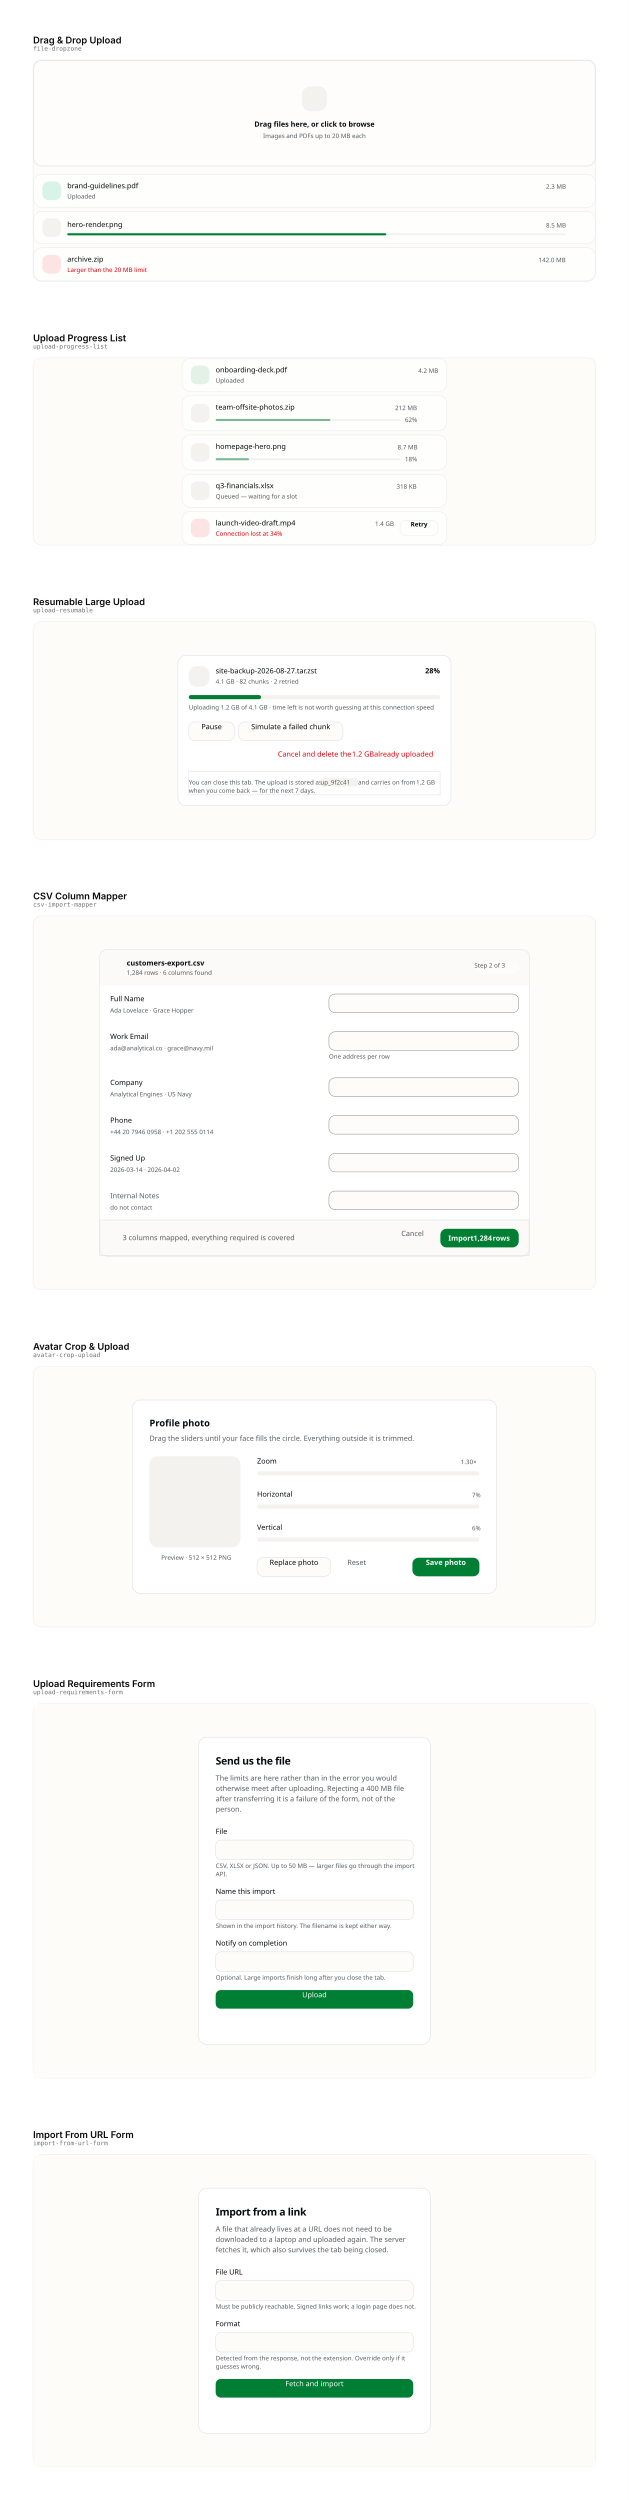
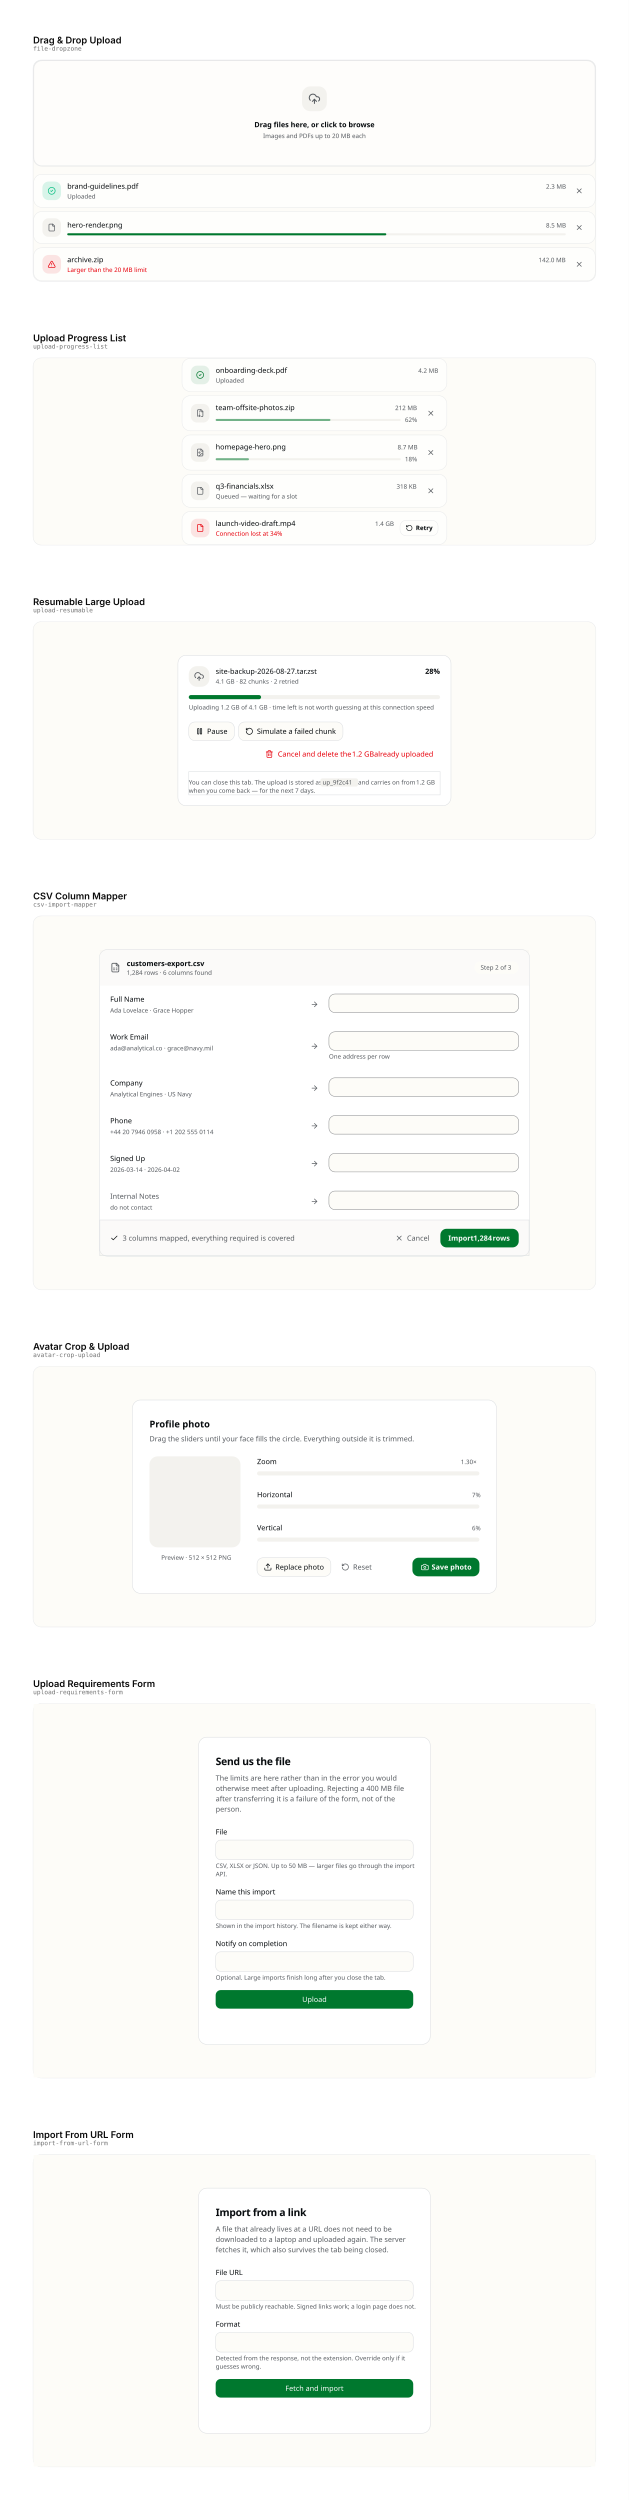
<svg xmlns="http://www.w3.org/2000/svg" width="1216" height="4834" viewBox="0 0 1216 4834" id="Hoverlab — File Upload">
  <rect id="Background" x="0" y="0" width="1216" height="4834" fill="#ffffff" />
  <text id="Drag &amp; Drop Upload label" x="64" y="84" font-family="Inter, system-ui, sans-serif" font-size="18" font-weight="600" fill="#0a0a0a">Drag &amp; Drop Upload</text>
  <text id="file-dropzone id" x="64" y="98" font-family="ui-monospace, monospace" font-size="12" fill="#737373">file-dropzone</text>
  <g id="Drag &amp; Drop Upload" transform="translate(64, 116)">
    <rect id="container" x="0" y="0" width="1088" height="428" rx="16" fill="#fdfcf8" stroke="rgba(220, 222, 225, 0.6)" stroke-width="1" />
    <rect id="container 2" x="1" y="1" width="1086" height="204" rx="16" fill="rgba(255, 255, 255, 0.4)" stroke="rgba(220, 222, 225, 0.6)" stroke-width="2" />
    <rect id="container 3" x="520" y="51" width="48" height="48" rx="16" fill="#f3f2ee" />
-     <text id="Drag files here, or click to browse" x="544" y="129" fill="#080c0f" font-family="Geist, &quot;Geist Fallback&quot;" font-size="14" font-weight="600" text-anchor="middle">Drag files here, or click to browse</text>
+     <g id="icon cloud-upload" transform="translate(532 63) scale(1 1)" fill="none" stroke="#575b60" stroke-width="2" stroke-linecap="round" stroke-linejoin="round">
+       <path d="M12 13v8" />
+       <path d="M4 14.899A7 7 0 1 1 15.71 8h1.79a4.5 4.5 0 0 1 2.5 8.242" />
+       <path d="m8 17 4-4 4 4" />
+     </g>
+     <text id="Drag files here, or click to browse" x="544" y="130" fill="#080c0f" font-family="Geist, &quot;Geist Fallback&quot;" font-size="14" font-weight="600" text-anchor="middle">Drag files here, or click to browse</text>
    <text id="Images and PDFs up to 20 MB each" x="543.99" y="151" fill="#575b60" font-family="Geist, &quot;Geist Fallback&quot;" font-size="12" text-anchor="middle">Images and PDFs up to 20 MB each</text>
    <rect id="list item" x="1" y="221" width="1086" height="64" rx="16" fill="rgba(255, 255, 255, 0.6)" stroke="rgba(220, 222, 225, 0.6)" stroke-width="1" />
    <rect id="container 4" x="18" y="235" width="36" height="36" rx="12" fill="rgba(0, 188, 128, 0.149)" />
-     <text id="brand-guidelines.pdf" x="66" y="248" fill="#080c0f" font-family="Geist, &quot;Geist Fallback&quot;" font-size="14" font-weight="500">brand-guidelines.pdf</text>
+     <g id="icon circle-check" transform="translate(28 245) scale(0.667 0.667)" fill="none" stroke="#00bc7d" stroke-width="2" stroke-linecap="round" stroke-linejoin="round">
+       <circle cx="12" cy="12" r="10" />
+       <path d="m9 12 2 2 4-4" />
+     </g>
+     <text id="brand-guidelines.pdf" x="66" y="249" fill="#080c0f" font-family="Geist, &quot;Geist Fallback&quot;" font-size="14" font-weight="500">brand-guidelines.pdf</text>
    <text id="2.3 MB" x="991.73" y="249" fill="#575b60" font-family="Geist, &quot;Geist Fallback&quot;" font-size="12">2.3 MB</text>
    <text id="Uploaded" x="66" y="268" fill="#575b60" font-family="Geist, &quot;Geist Fallback&quot;" font-size="12">Uploaded</text>
+     <g id="icon x" transform="translate(1048 245) scale(0.667 0.667)" fill="none" stroke="#575b60" stroke-width="2" stroke-linecap="round" stroke-linejoin="round">
+       <path d="M18 6 6 18" />
+       <path d="m6 6 12 12" />
+     </g>
    <rect id="list item 2" x="1" y="293" width="1086" height="62" rx="16" fill="rgba(255, 255, 255, 0.6)" stroke="rgba(220, 222, 225, 0.6)" stroke-width="1" />
    <rect id="container 5" x="18" y="306" width="36" height="36" rx="12" fill="#f3f2ee" />
-     <text id="hero-render.png" x="66" y="323" fill="#080c0f" font-family="Geist, &quot;Geist Fallback&quot;" font-size="14" font-weight="500">hero-render.png</text>
+     <g id="icon file" transform="translate(28 316) scale(0.667 0.667)" fill="none" stroke="#575b60" stroke-width="2" stroke-linecap="round" stroke-linejoin="round">
+       <path d="M15 2H6a2 2 0 0 0-2 2v16a2 2 0 0 0 2 2h12a2 2 0 0 0 2-2V7Z" />
+       <path d="M14 2v4a2 2 0 0 0 2 2h4" />
+     </g>
+     <text id="hero-render.png" x="66" y="324" fill="#080c0f" font-family="Geist, &quot;Geist Fallback&quot;" font-size="14" font-weight="500">hero-render.png</text>
    <text id="8.5 MB" x="991.73" y="324" fill="#575b60" font-family="Geist, &quot;Geist Fallback&quot;" font-size="12">8.5 MB</text>
    <rect id="progressbar" x="66" y="335" width="964" height="4" rx="2" fill="#f3f2ee" />
-     <rect id="container 6" x="66" y="335" width="616.95" height="4" rx="2" fill="#007f34" />
+     <rect id="container 6" x="66" y="335" width="616.95" height="4" rx="2" fill="#00782e" />
+     <g id="icon x 2" transform="translate(1048 316) scale(0.667 0.667)" fill="none" stroke="#575b60" stroke-width="2" stroke-linecap="round" stroke-linejoin="round">
+       <path d="M18 6 6 18" />
+       <path d="m6 6 12 12" />
+     </g>
    <rect id="list item 3" x="1" y="363" width="1086" height="64" rx="16" fill="rgba(255, 255, 255, 0.6)" stroke="rgba(220, 222, 225, 0.6)" stroke-width="1" />
    <rect id="container 7" x="18" y="377" width="36" height="36" rx="12" fill="rgba(226, 0, 10, 0.102)" />
-     <text id="archive.zip" x="66" y="390" fill="#080c0f" font-family="Geist, &quot;Geist Fallback&quot;" font-size="14" font-weight="500">archive.zip</text>
+     <g id="icon triangle-alert" transform="translate(28 387) scale(0.667 0.667)" fill="none" stroke="#e7000b" stroke-width="2" stroke-linecap="round" stroke-linejoin="round">
+       <path d="m21.73 18-8-14a2 2 0 0 0-3.48 0l-8 14A2 2 0 0 0 4 21h16a2 2 0 0 0 1.73-3" />
+       <path d="M12 9v4" />
+       <path d="M12 17h.01" />
+     </g>
+     <text id="archive.zip" x="66" y="391" fill="#080c0f" font-family="Geist, &quot;Geist Fallback&quot;" font-size="14" font-weight="500">archive.zip</text>
    <text id="142.0 MB" x="977.34" y="391" fill="#575b60" font-family="Geist, &quot;Geist Fallback&quot;" font-size="12">142.0 MB</text>
    <text id="Larger than the 20 MB limit" x="66" y="410" fill="#e7000b" font-family="Geist, &quot;Geist Fallback&quot;" font-size="12">Larger than the 20 MB limit</text>
+     <g id="icon x 3" transform="translate(1048 387) scale(0.667 0.667)" fill="none" stroke="#575b60" stroke-width="2" stroke-linecap="round" stroke-linejoin="round">
+       <path d="M18 6 6 18" />
+       <path d="m6 6 12 12" />
+     </g>
  </g>
  <text id="Upload Progress List label" x="64" y="660" font-family="Inter, system-ui, sans-serif" font-size="18" font-weight="600" fill="#0a0a0a">Upload Progress List</text>
  <text id="upload-progress-list id" x="64" y="674" font-family="ui-monospace, monospace" font-size="12" fill="#737373">upload-progress-list</text>
  <g id="Upload Progress List" transform="translate(64, 692)">
    <rect id="container" x="0" y="0" width="1088" height="362" rx="16" fill="#fdfcf8" stroke="rgba(220, 222, 225, 0.6)" stroke-width="1" />
    <rect id="list item" x="288" y="1" width="512" height="64" rx="16" fill="rgba(255, 255, 255, 0.6)" stroke="rgba(220, 222, 225, 0.6)" stroke-width="1" />
-     <rect id="container 2" x="305" y="15" width="36" height="36" rx="12" fill="rgba(0, 128, 49, 0.102)" />
-     <text id="onboarding-deck.pdf" x="353" y="28" fill="#080c0f" font-family="Geist, &quot;Geist Fallback&quot;" font-size="14" font-weight="500">onboarding-deck.pdf</text>
+     <rect id="container 2" x="305" y="15" width="36" height="36" rx="12" fill="rgba(0, 118, 49, 0.102)" />
+     <g id="icon circle-check" transform="translate(315 25) scale(0.667 0.667)" fill="none" stroke="#00782e" stroke-width="2" stroke-linecap="round" stroke-linejoin="round">
+       <circle cx="12" cy="12" r="10" />
+       <path d="m9 12 2 2 4-4" />
+     </g>
+     <text id="onboarding-deck.pdf" x="353" y="29" fill="#080c0f" font-family="Geist, &quot;Geist Fallback&quot;" font-size="14" font-weight="500">onboarding-deck.pdf</text>
    <text id="4.2 MB" x="744.73" y="29" fill="#575b60" font-family="Geist, &quot;Geist Fallback&quot;" font-size="12">4.2 MB</text>
    <text id="Uploaded" x="353" y="48" fill="#575b60" font-family="Geist, &quot;Geist Fallback&quot;" font-size="12">Uploaded</text>
    <rect id="list item 2" x="288" y="73" width="512" height="68" rx="16" fill="rgba(255, 255, 255, 0.6)" stroke="rgba(220, 222, 225, 0.6)" stroke-width="1" />
    <rect id="container 3" x="305" y="89" width="36" height="36" rx="12" fill="#f3f2ee" />
-     <text id="team-offsite-photos.zip" x="353" y="100" fill="#080c0f" font-family="Geist, &quot;Geist Fallback&quot;" font-size="14" font-weight="500">team-offsite-photos.zip</text>
+     <g id="icon file-archive" transform="translate(315 99) scale(0.667 0.667)" fill="none" stroke="#575b60" stroke-width="2" stroke-linecap="round" stroke-linejoin="round">
+       <path d="M10 12v-1" />
+       <path d="M10 18v-2" />
+       <path d="M10 7V6" />
+       <path d="M14 2v4a2 2 0 0 0 2 2h4" />
+       <path d="M15.5 22H18a2 2 0 0 0 2-2V7l-5-5H6a2 2 0 0 0-2 2v16a2 2 0 0 0 .274 1.01" />
+       <circle cx="10" cy="20" r="2" />
+     </g>
+     <text id="team-offsite-photos.zip" x="353" y="101" fill="#080c0f" font-family="Geist, &quot;Geist Fallback&quot;" font-size="14" font-weight="500">team-offsite-photos.zip</text>
    <text id="212 MB" x="699.95" y="101" fill="#575b60" font-family="Geist, &quot;Geist Fallback&quot;" font-size="12">212 MB</text>
    <rect id="progressbar" x="353" y="118" width="357.97" height="4" rx="2" fill="#f3f2ee" />
-     <rect id="container 4" x="353" y="118" width="221.94" height="4" rx="2" fill="#007f34" opacity="0.5" />
+     <rect id="container 4" x="353" y="118" width="221.94" height="4" rx="2" fill="#00782e" opacity="0.53" />
    <text id="62%" x="718.97" y="124" fill="#575b60" font-family="Geist, &quot;Geist Fallback&quot;" font-size="12">62%</text>
+     <g id="icon x" transform="translate(761 99) scale(0.667 0.667)" fill="none" stroke="#575b60" stroke-width="2" stroke-linecap="round" stroke-linejoin="round">
+       <path d="M18 6 6 18" />
+       <path d="m6 6 12 12" />
+     </g>
    <rect id="list item 3" x="288" y="149" width="512" height="68" rx="16" fill="rgba(255, 255, 255, 0.6)" stroke="rgba(220, 222, 225, 0.6)" stroke-width="1" />
    <rect id="container 5" x="305" y="165" width="36" height="36" rx="12" fill="#f3f2ee" />
-     <text id="homepage-hero.png" x="353" y="176" fill="#080c0f" font-family="Geist, &quot;Geist Fallback&quot;" font-size="14" font-weight="500">homepage-hero.png</text>
+     <g id="icon file-image" transform="translate(315 175) scale(0.667 0.667)" fill="none" stroke="#575b60" stroke-width="2" stroke-linecap="round" stroke-linejoin="round">
+       <path d="M15 2H6a2 2 0 0 0-2 2v16a2 2 0 0 0 2 2h12a2 2 0 0 0 2-2V7Z" />
+       <path d="M14 2v4a2 2 0 0 0 2 2h4" />
+       <circle cx="10" cy="12" r="2" />
+       <path d="m20 17-1.296-1.296a2.41 2.41 0 0 0-3.408 0L9 22" />
+     </g>
+     <text id="homepage-hero.png" x="353" y="177" fill="#080c0f" font-family="Geist, &quot;Geist Fallback&quot;" font-size="14" font-weight="500">homepage-hero.png</text>
    <text id="8.7 MB" x="704.73" y="177" fill="#575b60" font-family="Geist, &quot;Geist Fallback&quot;" font-size="12">8.7 MB</text>
    <rect id="progressbar 2" x="353" y="194" width="357.97" height="4" rx="2" fill="#f3f2ee" />
-     <rect id="container 6" x="353" y="194" width="64.42" height="4" rx="2" fill="#007f34" opacity="0.5" />
+     <rect id="container 6" x="353" y="194" width="64.42" height="4" rx="2" fill="#00782e" opacity="0.53" />
    <text id="18%" x="718.97" y="200" fill="#575b60" font-family="Geist, &quot;Geist Fallback&quot;" font-size="12">18%</text>
+     <g id="icon x 2" transform="translate(761 175) scale(0.667 0.667)" fill="none" stroke="#575b60" stroke-width="2" stroke-linecap="round" stroke-linejoin="round">
+       <path d="M18 6 6 18" />
+       <path d="m6 6 12 12" />
+     </g>
    <rect id="list item 4" x="288" y="225" width="512" height="64" rx="16" fill="rgba(255, 255, 255, 0.6)" stroke="rgba(220, 222, 225, 0.6)" stroke-width="1" />
    <rect id="container 7" x="305" y="239" width="36" height="36" rx="12" fill="#f3f2ee" />
-     <text id="q3-financials.xlsx" x="353" y="252" fill="#080c0f" font-family="Geist, &quot;Geist Fallback&quot;" font-size="14" font-weight="500">q3-financials.xlsx</text>
+     <g id="icon file" transform="translate(315 249) scale(0.667 0.667)" fill="none" stroke="#575b60" stroke-width="2" stroke-linecap="round" stroke-linejoin="round">
+       <path d="M15 2H6a2 2 0 0 0-2 2v16a2 2 0 0 0 2 2h12a2 2 0 0 0 2-2V7Z" />
+       <path d="M14 2v4a2 2 0 0 0 2 2h4" />
+     </g>
+     <text id="q3-financials.xlsx" x="353" y="253" fill="#080c0f" font-family="Geist, &quot;Geist Fallback&quot;" font-size="14" font-weight="500">q3-financials.xlsx</text>
    <text id="318 KB" x="702.67" y="253" fill="#575b60" font-family="Geist, &quot;Geist Fallback&quot;" font-size="12">318 KB</text>
    <text id="Queued — waiting for a slot" x="353" y="272" fill="#575b60" font-family="Geist, &quot;Geist Fallback&quot;" font-size="12">Queued — waiting for a slot</text>
+     <g id="icon x 3" transform="translate(761 249) scale(0.667 0.667)" fill="none" stroke="#575b60" stroke-width="2" stroke-linecap="round" stroke-linejoin="round">
+       <path d="M18 6 6 18" />
+       <path d="m6 6 12 12" />
+     </g>
    <rect id="list item 5" x="288" y="297" width="512" height="64" rx="16" fill="rgba(255, 255, 255, 0.6)" stroke="rgba(220, 222, 225, 0.6)" stroke-width="1" />
    <rect id="container 8" x="305" y="311" width="36" height="36" rx="12" fill="rgba(226, 0, 10, 0.102)" />
-     <text id="launch-video-draft.mp4" x="353" y="324" fill="#080c0f" font-family="Geist, &quot;Geist Fallback&quot;" font-size="14" font-weight="500">launch-video-draft.mp4</text>
+     <g id="icon file 2" transform="translate(315 321) scale(0.667 0.667)" fill="none" stroke="#e7000b" stroke-width="2" stroke-linecap="round" stroke-linejoin="round">
+       <path d="M15 2H6a2 2 0 0 0-2 2v16a2 2 0 0 0 2 2h12a2 2 0 0 0 2-2V7Z" />
+       <path d="M14 2v4a2 2 0 0 0 2 2h4" />
+     </g>
+     <text id="launch-video-draft.mp4" x="353" y="325" fill="#080c0f" font-family="Geist, &quot;Geist Fallback&quot;" font-size="14" font-weight="500">launch-video-draft.mp4</text>
    <text id="1.4 GB" x="661.13" y="325" fill="#575b60" font-family="Geist, &quot;Geist Fallback&quot;" font-size="12">1.4 GB</text>
    <text id="Connection lost at 34%" x="353" y="344" fill="#e7000b" font-family="Geist, &quot;Geist Fallback&quot;" font-size="12">Connection lost at 34%</text>
    <rect id="button" x="709.5" y="314" width="73.5" height="30" rx="12" fill="none" stroke="rgba(220, 222, 225, 0.6)" stroke-width="1" />
-     <text id="Retry" x="746.25" y="326" fill="#080c0f" font-family="Geist, &quot;Geist Fallback&quot;" font-size="12" font-weight="600" text-anchor="middle">Retry</text>
+     <text id="Retry" x="756.25" y="333" fill="#080c0f" font-family="Geist, &quot;Geist Fallback&quot;" font-size="12" font-weight="600" text-anchor="middle">Retry</text>
+     <g id="icon rotate-ccw" transform="translate(720.5 322) scale(0.583 0.583)" fill="none" stroke="#080c0f" stroke-width="2" stroke-linecap="round" stroke-linejoin="round">
+       <path d="M3 12a9 9 0 1 0 9-9 9.75 9.75 0 0 0-6.74 2.74L3 8" />
+       <path d="M3 3v5h5" />
+     </g>
  </g>
  <text id="Resumable Large Upload label" x="64" y="1170" font-family="Inter, system-ui, sans-serif" font-size="18" font-weight="600" fill="#0a0a0a">Resumable Large Upload</text>
  <text id="upload-resumable id" x="64" y="1184" font-family="ui-monospace, monospace" font-size="12" fill="#737373">upload-resumable</text>
  <g id="Resumable Large Upload" transform="translate(64, 1202)">
    <rect id="container" x="0" y="0" width="1088" height="421" rx="16" fill="#fdfcf8" stroke="rgba(220, 222, 225, 0.6)" stroke-width="1" />
    <rect id="container 2" x="280" y="65" width="528" height="291" rx="16" fill="#ffffff" stroke="#dbdee1" stroke-width="1" />
    <rect id="container 3" x="301" y="86" width="40" height="40" rx="16" fill="#f3f2ee" />
-     <text id="site-backup-2026-08-27.tar.zst" x="353" y="100" fill="#080c0f" font-family="Geist, &quot;Geist Fallback&quot;" font-size="14" font-weight="500">site-backup-2026-08-27.tar.zst</text>
+     <g id="icon cloud-upload" transform="translate(311 96) scale(0.833 0.833)" fill="none" stroke="#575b60" stroke-width="2" stroke-linecap="round" stroke-linejoin="round">
+       <path d="M12 13v8" />
+       <path d="M4 14.899A7 7 0 1 1 15.71 8h1.79a4.5 4.5 0 0 1 2.5 8.242" />
+       <path d="m8 17 4-4 4 4" />
+     </g>
+     <text id="site-backup-2026-08-27.tar.zst" x="353" y="101" fill="#080c0f" font-family="Geist, &quot;Geist Fallback&quot;" font-size="14" font-weight="500">site-backup-2026-08-27.tar.zst</text>
    <text id="4.1 GB · 82 chunks · 2 retried" x="353" y="120" fill="#575b60" font-family="Geist, &quot;Geist Fallback&quot;" font-size="12">4.1 GB · 82 chunks · 2 retried</text>
-     <text id="28%" x="758.06" y="100" fill="#080c0f" font-family="Geist, &quot;Geist Fallback&quot;" font-size="14" font-weight="600">28%</text>
+     <text id="28%" x="758.06" y="101" fill="#080c0f" font-family="Geist, &quot;Geist Fallback&quot;" font-size="14" font-weight="600">28%</text>
    <rect id="progressbar" x="301" y="142" width="486" height="8" rx="4" fill="#f3f2ee" />
-     <rect id="container 4" x="301" y="142" width="139.86" height="8" rx="4" fill="#007f34" />
+     <rect id="container 4" x="301" y="142" width="139.86" height="8" rx="4" fill="#00782e" />
    <text id="Uploading 1.2 GB of 4.1 GB · time left i…" x="301" y="170" fill="#575b60" font-family="Geist, &quot;Geist Fallback&quot;" font-size="12">Uploading 1.2 GB of 4.1 GB · time left is not worth guessing at this connection speed</text>
    <rect id="button" x="301" y="194" width="88.19" height="36" rx="12" fill="#fdfcf8" stroke="#dbdee1" stroke-width="1" />
-     <text id="Pause" x="345.09" y="208" fill="#080c0f" font-family="Geist, &quot;Geist Fallback&quot;" font-size="14" font-weight="500" text-anchor="middle">Pause</text>
+     <text id="Pause" x="356.09" y="217" fill="#080c0f" font-family="Geist, &quot;Geist Fallback&quot;" font-size="14" font-weight="500" text-anchor="middle">Pause</text>
+     <g id="icon pause" transform="translate(314 204) scale(0.667 0.667)" fill="none" stroke="#080c0f" stroke-width="2" stroke-linecap="round" stroke-linejoin="round">
+       <rect rx="1" x="14" y="4" width="4" height="16" />
+       <rect rx="1" x="6" y="4" width="4" height="16" />
+     </g>
    <rect id="button 2" x="397.19" y="194" width="201.89" height="36" rx="12" fill="#fdfcf8" stroke="#dbdee1" stroke-width="1" />
-     <text id="Simulate a failed chunk" x="498.13" y="208" fill="#080c0f" font-family="Geist, &quot;Geist Fallback&quot;" font-size="14" font-weight="500" text-anchor="middle">Simulate a failed chunk</text>
+     <text id="Simulate a failed chunk" x="509.13" y="217" fill="#080c0f" font-family="Geist, &quot;Geist Fallback&quot;" font-size="14" font-weight="500" text-anchor="middle">Simulate a failed chunk</text>
+     <g id="icon rotate-ccw" transform="translate(410.188 204) scale(0.667 0.667)" fill="none" stroke="#080c0f" stroke-width="2" stroke-linecap="round" stroke-linejoin="round">
+       <path d="M3 12a9 9 0 1 0 9-9 9.75 9.75 0 0 0-6.74 2.74L3 8" />
+       <path d="M3 3v5h5" />
+     </g>
    <text id="Cancel and delete the" x="544.26" y="261" fill="#e7000b" font-family="Geist, &quot;Geist Fallback&quot;" font-size="14" font-weight="500" text-anchor="middle">Cancel and delete the</text>
    <text id="1.2 GB" x="637.93" y="261" fill="#e7000b" font-family="Geist, &quot;Geist Fallback&quot;" font-size="14" font-weight="500" text-anchor="middle">1.2 GB</text>
    <text id="already uploaded" x="716.59" y="261" fill="#e7000b" font-family="Geist, &quot;Geist Fallback&quot;" font-size="14" font-weight="500" text-anchor="middle">already uploaded</text>
+     <g id="icon trash2" transform="translate(448.844 248) scale(0.667 0.667)" fill="none" stroke="#e7000b" stroke-width="2" stroke-linecap="round" stroke-linejoin="round">
+       <path d="M3 6h18" />
+       <path d="M19 6v14c0 1-1 2-2 2H7c-1 0-2-1-2-2V6" />
+       <path d="M8 6V4c0-1 1-2 2-2h4c1 0 2 1 2 2v2" />
+       <line x1="10" y1="11" x2="10" y2="17" />
+       <line x1="14" y1="11" x2="14" y2="17" />
+     </g>
    <rect id="paragraph" x="301" y="290" width="486" height="45" fill="none" stroke="#dbdee1" stroke-width="1" />
    <text id="You can close this tab. The upload is st…" x="301" y="315" fill="#575b60" font-family="Geist, &quot;Geist Fallback&quot;" font-size="12">You can close this tab. The upload is stored as</text>
    <text id="and carries on from" x="628.36" y="315" fill="#575b60" font-family="Geist, &quot;Geist Fallback&quot;" font-size="12">and carries on from</text>
    <text id="1.2 GB 2" x="740.44" y="315" fill="#575b60" font-family="Geist, &quot;Geist Fallback&quot;" font-size="12">1.2 GB</text>
    <text id="when you come back — for the next 7 days…" x="301" y="331" fill="#575b60" font-family="Geist, &quot;Geist Fallback&quot;" font-size="12">when you come back — for the next 7 days.</text>
    <rect id="container 5" x="555.55" y="303" width="72.81" height="16" rx="4" fill="#f3f2ee" />
-     <text id="up_9f2c41" x="555.55" y="315" fill="#575b60" font-family="&quot;JetBrains Mono&quot;, &quot;JetBrains Mono Fallback&quot;" font-size="12">up_9f2c41</text>
+     <text id="up_9f2c41" x="559.55" y="315" fill="#575b60" font-family="&quot;JetBrains Mono&quot;, &quot;JetBrains Mono Fallback&quot;" font-size="12">up_9f2c41</text>
  </g>
  <text id="CSV Column Mapper label" x="64" y="1739" font-family="Inter, system-ui, sans-serif" font-size="18" font-weight="600" fill="#0a0a0a">CSV Column Mapper</text>
  <text id="csv-import-mapper id" x="64" y="1753" font-family="ui-monospace, monospace" font-size="12" fill="#737373">csv-import-mapper</text>
  <g id="CSV Column Mapper" transform="translate(64, 1771)">
    <rect id="container" x="0" y="0" width="1088" height="723" rx="16" fill="#fdfcf8" stroke="rgba(220, 222, 225, 0.6)" stroke-width="1" />
    <rect id="container 2" x="128" y="65" width="832" height="593" rx="16" fill="#ffffff" stroke="#dbdee1" stroke-width="1" />
    <rect id="header" x="129" y="66" width="830" height="69" fill="rgba(242, 238, 235, 0.302)" />
-     <text id="customers-export.csv" x="181" y="96" fill="#080c0f" font-family="Geist, &quot;Geist Fallback&quot;" font-size="14" font-weight="600">customers-export.csv</text>
+     <g id="icon file-spreadsheet" transform="translate(149 90) scale(0.833 0.833)" fill="none" stroke="#575b60" stroke-width="2" stroke-linecap="round" stroke-linejoin="round">
+       <path d="M15 2H6a2 2 0 0 0-2 2v16a2 2 0 0 0 2 2h12a2 2 0 0 0 2-2V7Z" />
+       <path d="M14 2v4a2 2 0 0 0 2 2h4" />
+       <path d="M8 13h2" />
+       <path d="M14 13h2" />
+       <path d="M8 17h2" />
+       <path d="M14 17h2" />
+     </g>
+     <text id="customers-export.csv" x="181" y="97" fill="#080c0f" font-family="Geist, &quot;Geist Fallback&quot;" font-size="14" font-weight="600">customers-export.csv</text>
    <text id="1,284 rows · 6 columns found" x="181" y="114" fill="#575b60" font-family="Geist, &quot;Geist Fallback&quot;" font-size="12">1,284 rows · 6 columns found</text>
    <rect id="container 3" x="853.16" y="88" width="85.84" height="24" rx="12" fill="#fdfcf8" />
-     <text id="Step 2 of 3" x="853.16" y="100" fill="#575b60" font-family="Geist, &quot;Geist Fallback&quot;" font-size="12" font-weight="500">Step 2 of 3</text>
-     <text id="Full Name" x="149" y="165" fill="#080c0f" font-family="Geist, &quot;Geist Fallback&quot;" font-size="14" font-weight="500">Full Name</text>
+     <text id="Step 2 of 3" x="865.16" y="104" fill="#575b60" font-family="Geist, &quot;Geist Fallback&quot;" font-size="12" font-weight="500">Step 2 of 3</text>
+     <text id="Full Name" x="149" y="166" fill="#080c0f" font-family="Geist, &quot;Geist Fallback&quot;" font-size="14" font-weight="500">Full Name</text>
    <text id="Ada Lovelace · Grace Hopper" x="149" y="187" fill="#575b60" font-family="&quot;JetBrains Mono&quot;, &quot;JetBrains Mono Fallback&quot;" font-size="12">Ada Lovelace · Grace Hopper</text>
+     <g id="icon arrow-right" transform="translate(536 163) scale(0.667 0.667)" fill="none" stroke="#575b60" stroke-width="2" stroke-linecap="round" stroke-linejoin="round">
+       <path d="M5 12h14" />
+       <path d="m12 5 7 7-7 7" />
+     </g>
    <rect id="field" x="572" y="151" width="367" height="36" rx="12" fill="#fdfcf8" stroke="#8d8f92" stroke-width="1" />
-     <text id="Work Email" x="149" y="238" fill="#080c0f" font-family="Geist, &quot;Geist Fallback&quot;" font-size="14" font-weight="500">Work Email</text>
+     <text id="Work Email" x="149" y="239" fill="#080c0f" font-family="Geist, &quot;Geist Fallback&quot;" font-size="14" font-weight="500">Work Email</text>
    <text id="ada@analytical.co · grace@navy.mil" x="149" y="260" fill="#575b60" font-family="&quot;JetBrains Mono&quot;, &quot;JetBrains Mono Fallback&quot;" font-size="12">ada@analytical.co · grace@navy.mil</text>
+     <g id="icon arrow-right 2" transform="translate(536 244) scale(0.667 0.667)" fill="none" stroke="#575b60" stroke-width="2" stroke-linecap="round" stroke-linejoin="round">
+       <path d="M5 12h14" />
+       <path d="m12 5 7 7-7 7" />
+     </g>
    <rect id="field 2" x="572" y="224" width="367" height="36" rx="12" fill="#fdfcf8" stroke="#8d8f92" stroke-width="1" />
    <text id="One address per row" x="572" y="276" fill="#575b60" font-family="Geist, &quot;Geist Fallback&quot;" font-size="12">One address per row</text>
-     <text id="Company" x="149" y="327" fill="#080c0f" font-family="Geist, &quot;Geist Fallback&quot;" font-size="14" font-weight="500">Company</text>
+     <text id="Company" x="149" y="328" fill="#080c0f" font-family="Geist, &quot;Geist Fallback&quot;" font-size="14" font-weight="500">Company</text>
    <text id="Analytical Engines · US Navy" x="149" y="349" fill="#575b60" font-family="&quot;JetBrains Mono&quot;, &quot;JetBrains Mono Fallback&quot;" font-size="12">Analytical Engines · US Navy</text>
+     <g id="icon arrow-right 3" transform="translate(536 325) scale(0.667 0.667)" fill="none" stroke="#575b60" stroke-width="2" stroke-linecap="round" stroke-linejoin="round">
+       <path d="M5 12h14" />
+       <path d="m12 5 7 7-7 7" />
+     </g>
    <rect id="field 3" x="572" y="313" width="367" height="36" rx="12" fill="#fdfcf8" stroke="#8d8f92" stroke-width="1" />
-     <text id="Phone" x="149" y="400" fill="#080c0f" font-family="Geist, &quot;Geist Fallback&quot;" font-size="14" font-weight="500">Phone</text>
+     <text id="Phone" x="149" y="401" fill="#080c0f" font-family="Geist, &quot;Geist Fallback&quot;" font-size="14" font-weight="500">Phone</text>
    <text id="+44 20 7946 0958 · +1 202 555 0114" x="149" y="422" fill="#575b60" font-family="&quot;JetBrains Mono&quot;, &quot;JetBrains Mono Fallback&quot;" font-size="12">+44 20 7946 0958 · +1 202 555 0114</text>
+     <g id="icon arrow-right 4" transform="translate(536 398) scale(0.667 0.667)" fill="none" stroke="#575b60" stroke-width="2" stroke-linecap="round" stroke-linejoin="round">
+       <path d="M5 12h14" />
+       <path d="m12 5 7 7-7 7" />
+     </g>
    <rect id="field 4" x="572" y="386" width="367" height="36" rx="12" fill="#fdfcf8" stroke="#8d8f92" stroke-width="1" />
-     <text id="Signed Up" x="149" y="473" fill="#080c0f" font-family="Geist, &quot;Geist Fallback&quot;" font-size="14" font-weight="500">Signed Up</text>
+     <text id="Signed Up" x="149" y="474" fill="#080c0f" font-family="Geist, &quot;Geist Fallback&quot;" font-size="14" font-weight="500">Signed Up</text>
    <text id="2026-03-14 · 2026-04-02" x="149" y="495" fill="#575b60" font-family="&quot;JetBrains Mono&quot;, &quot;JetBrains Mono Fallback&quot;" font-size="12">2026-03-14 · 2026-04-02</text>
+     <g id="icon arrow-right 5" transform="translate(536 471) scale(0.667 0.667)" fill="none" stroke="#575b60" stroke-width="2" stroke-linecap="round" stroke-linejoin="round">
+       <path d="M5 12h14" />
+       <path d="m12 5 7 7-7 7" />
+     </g>
    <rect id="field 5" x="572" y="459" width="367" height="36" rx="12" fill="#fdfcf8" stroke="#8d8f92" stroke-width="1" />
-     <text id="Internal Notes" x="149" y="546" fill="#575b60" font-family="Geist, &quot;Geist Fallback&quot;" font-size="14" font-weight="500">Internal Notes</text>
+     <text id="Internal Notes" x="149" y="547" fill="#575b60" font-family="Geist, &quot;Geist Fallback&quot;" font-size="14" font-weight="500">Internal Notes</text>
    <text id="do not contact" x="149" y="568" fill="#575b60" font-family="&quot;JetBrains Mono&quot;, &quot;JetBrains Mono Fallback&quot;" font-size="12">do not contact</text>
+     <g id="icon arrow-right 6" transform="translate(536 544) scale(0.667 0.667)" fill="none" stroke="#575b60" stroke-width="2" stroke-linecap="round" stroke-linejoin="round">
+       <path d="M5 12h14" />
+       <path d="m12 5 7 7-7 7" />
+     </g>
    <rect id="field 6" x="572" y="532" width="367" height="36" rx="12" fill="#fdfcf8" stroke="#8d8f92" stroke-width="1" />
    <rect id="footer" x="129" y="588" width="830" height="69" fill="rgba(242, 238, 235, 0.302)" stroke="#dbdee1" stroke-width="1" />
-     <text id="3 columns mapped, everything required is…" x="173" y="627" fill="#575b60" font-family="Geist, &quot;Geist Fallback&quot;" font-size="14">3 columns mapped, everything required is covered</text>
-     <text id="Cancel" x="733.7" y="619" fill="#575b60" font-family="Geist, &quot;Geist Fallback&quot;" font-size="14" font-weight="500" text-anchor="middle">Cancel</text>
-     <rect id="button" x="787.48" y="605" width="151.52" height="36" rx="12" fill="#007f34" />
+     <g id="icon check" transform="translate(149 615) scale(0.667 0.667)" fill="none" stroke="#080c0f" stroke-width="2" stroke-linecap="round" stroke-linejoin="round">
+       <path d="M20 6 9 17l-5-5" />
+     </g>
+     <text id="3 columns mapped, everything required is…" x="173" y="628" fill="#575b60" font-family="Geist, &quot;Geist Fallback&quot;" font-size="14">3 columns mapped, everything required is covered</text>
+     <text id="Cancel" x="744.7" y="628" fill="#575b60" font-family="Geist, &quot;Geist Fallback&quot;" font-size="14" font-weight="500" text-anchor="middle">Cancel</text>
+     <g id="icon x" transform="translate(699.922 615) scale(0.667 0.667)" fill="none" stroke="#575b60" stroke-width="2" stroke-linecap="round" stroke-linejoin="round">
+       <path d="M18 6 6 18" />
+       <path d="m6 6 12 12" />
+     </g>
+     <rect id="button" x="787.48" y="605" width="151.52" height="36" rx="12" fill="#00782e" />
    <text id="Import" x="827.36" y="628" fill="#fcfcfc" font-family="Geist, &quot;Geist Fallback&quot;" font-size="14" font-weight="600" text-anchor="middle">Import</text>
    <text id="1,284" x="869.3" y="628" fill="#fcfcfc" font-family="Geist, &quot;Geist Fallback&quot;" font-size="14" font-weight="600" text-anchor="middle">1,284</text>
    <text id="rows" x="905.19" y="628" fill="#fcfcfc" font-family="Geist, &quot;Geist Fallback&quot;" font-size="14" font-weight="600" text-anchor="middle">rows</text>
  </g>
  <text id="Avatar Crop &amp; Upload label" x="64" y="2610" font-family="Inter, system-ui, sans-serif" font-size="18" font-weight="600" fill="#0a0a0a">Avatar Crop &amp; Upload</text>
  <text id="avatar-crop-upload id" x="64" y="2624" font-family="ui-monospace, monospace" font-size="12" fill="#737373">avatar-crop-upload</text>
  <g id="Avatar Crop &amp; Upload" transform="translate(64, 2642)">
    <rect id="container" x="0" y="0" width="1088" height="504" rx="16" fill="#fdfcf8" stroke="rgba(220, 222, 225, 0.6)" stroke-width="1" />
    <rect id="container 2" x="192" y="65" width="704" height="374" rx="16" fill="#ffffff" stroke="#dbdee1" stroke-width="1" />
-     <text id="Profile photo" x="225" y="116" fill="#080c0f" font-family="Geist, &quot;Geist Fallback&quot;" font-size="18" font-weight="600">Profile photo</text>
-     <text id="Drag the sliders until your face fills t…" x="225" y="144" fill="#575b60" font-family="Geist, &quot;Geist Fallback&quot;" font-size="14">Drag the sliders until your face fills the circle. Everything outside it is trimmed.</text>
+     <text id="Profile photo" x="225" y="118" fill="#080c0f" font-family="Geist, &quot;Geist Fallback&quot;" font-size="18" font-weight="600">Profile photo</text>
+     <text id="Drag the sliders until your face fills t…" x="225" y="145" fill="#575b60" font-family="Geist, &quot;Geist Fallback&quot;" font-size="14">Drag the sliders until your face fills the circle. Everything outside it is trimmed.</text>
    <rect id="container 3" x="225" y="174" width="176" height="176" rx="16" fill="#f3f2ee" />
    <text id="Preview · 512 × 512 PNG" x="247.72" y="374" fill="#575b60" font-family="Geist, &quot;Geist Fallback&quot;" font-size="12">Preview · 512 × 512 PNG</text>
-     <text id="Zoom" x="433" y="188" fill="#080c0f" font-family="Geist, &quot;Geist Fallback&quot;" font-size="14" font-weight="500">Zoom</text>
+     <text id="Zoom" x="433" y="189" fill="#080c0f" font-family="Geist, &quot;Geist Fallback&quot;" font-size="14" font-weight="500">Zoom</text>
    <text id="1.30×" x="826.98" y="189" fill="#575b60" font-family="&quot;JetBrains Mono&quot;, &quot;JetBrains Mono Fallback&quot;" font-size="12" font-weight="500">1.30×</text>
    <rect id="field" x="433" y="203" width="430" height="8" rx="4" fill="#f3f2ee" />
-     <text id="Horizontal" x="433" y="252" fill="#080c0f" font-family="Geist, &quot;Geist Fallback&quot;" font-size="14" font-weight="500">Horizontal</text>
+     <text id="Horizontal" x="433" y="253" fill="#080c0f" font-family="Geist, &quot;Geist Fallback&quot;" font-size="14" font-weight="500">Horizontal</text>
    <text id="7%" x="848.59" y="253" fill="#575b60" font-family="&quot;JetBrains Mono&quot;, &quot;JetBrains Mono Fallback&quot;" font-size="12" font-weight="500">7%</text>
    <rect id="field 2" x="433" y="267" width="430" height="8" rx="4" fill="#f3f2ee" />
-     <text id="Vertical" x="433" y="316" fill="#080c0f" font-family="Geist, &quot;Geist Fallback&quot;" font-size="14" font-weight="500">Vertical</text>
+     <text id="Vertical" x="433" y="317" fill="#080c0f" font-family="Geist, &quot;Geist Fallback&quot;" font-size="14" font-weight="500">Vertical</text>
    <text id="6%" x="848.59" y="317" fill="#575b60" font-family="&quot;JetBrains Mono&quot;, &quot;JetBrains Mono Fallback&quot;" font-size="12" font-weight="500">6%</text>
    <rect id="field 3" x="433" y="331" width="430" height="8" rx="4" fill="#f3f2ee" />
    <rect id="button" x="433" y="370" width="142.72" height="36" rx="12" fill="#fdfcf8" stroke="#dbdee1" stroke-width="1" />
-     <text id="Replace photo" x="504.36" y="384" fill="#080c0f" font-family="Geist, &quot;Geist Fallback&quot;" font-size="14" font-weight="500" text-anchor="middle">Replace photo</text>
-     <text id="Reset" x="625.73" y="384" fill="#575b60" font-family="Geist, &quot;Geist Fallback&quot;" font-size="14" font-weight="500" text-anchor="middle">Reset</text>
-     <rect id="button 2" x="733.44" y="370" width="129.56" height="36" rx="12" fill="#007f34" />
-     <text id="Save photo" x="798.22" y="384" fill="#fcfcfc" font-family="Geist, &quot;Geist Fallback&quot;" font-size="14" font-weight="600" text-anchor="middle">Save photo</text>
+     <text id="Replace photo" x="515.36" y="393" fill="#080c0f" font-family="Geist, &quot;Geist Fallback&quot;" font-size="14" font-weight="500" text-anchor="middle">Replace photo</text>
+     <g id="icon upload" transform="translate(446 380) scale(0.667 0.667)" fill="none" stroke="#080c0f" stroke-width="2" stroke-linecap="round" stroke-linejoin="round">
+       <path d="M12 3v12" />
+       <path d="m17 8-5-5-5 5" />
+       <path d="M21 15v4a2 2 0 0 1-2 2H5a2 2 0 0 1-2-2v-4" />
+     </g>
+     <text id="Reset" x="636.73" y="393" fill="#575b60" font-family="Geist, &quot;Geist Fallback&quot;" font-size="14" font-weight="500" text-anchor="middle">Reset</text>
+     <g id="icon rotate-ccw" transform="translate(595.719 380) scale(0.667 0.667)" fill="none" stroke="#575b60" stroke-width="2" stroke-linecap="round" stroke-linejoin="round">
+       <path d="M3 12a9 9 0 1 0 9-9 9.75 9.75 0 0 0-6.74 2.74L3 8" />
+       <path d="M3 3v5h5" />
+     </g>
+     <rect id="button 2" x="733.44" y="370" width="129.56" height="36" rx="12" fill="#00782e" />
+     <text id="Save photo" x="809.22" y="393" fill="#fcfcfc" font-family="Geist, &quot;Geist Fallback&quot;" font-size="14" font-weight="600" text-anchor="middle">Save photo</text>
+     <g id="icon camera" transform="translate(749.438 380) scale(0.667 0.667)" fill="none" stroke="#fcfcfc" stroke-width="2" stroke-linecap="round" stroke-linejoin="round">
+       <path d="M14.5 4h-5L7 7H4a2 2 0 0 0-2 2v9a2 2 0 0 0 2 2h16a2 2 0 0 0 2-2V9a2 2 0 0 0-2-2h-3l-2.5-3z" />
+       <circle cx="12" cy="13" r="3" />
+     </g>
  </g>
  <text id="Upload Requirements Form label" x="64" y="3262" font-family="Inter, system-ui, sans-serif" font-size="18" font-weight="600" fill="#0a0a0a">Upload Requirements Form</text>
  <text id="upload-requirements-form id" x="64" y="3276" font-family="ui-monospace, monospace" font-size="12" fill="#737373">upload-requirements-form</text>
  <g id="Upload Requirements Form" transform="translate(64, 3294)">
    <rect id="container" x="0" y="0" width="1088" height="724" rx="16" fill="#fdfcf8" stroke="rgba(220, 222, 225, 0.6)" stroke-width="1" />
    <rect id="section" x="1" y="1" width="1086" height="722" fill="#fdfcf8" />
    <rect id="container 2" x="320" y="65" width="448" height="594" rx="16" fill="#ffffff" stroke="#dbdee1" stroke-width="1" />
-     <text id="Send us the file" x="353" y="118" fill="#080c0f" font-family="Geist, &quot;Geist Fallback&quot;" font-size="20" font-weight="600" letter-spacing="-0.5">Send us the file</text>
+     <text id="Send us the file" x="353" y="119" fill="#080c0f" font-family="Geist, &quot;Geist Fallback&quot;" font-size="20" font-weight="600" letter-spacing="-0.5">Send us the file</text>
    <text id="The limits are here rather than in the e…" x="353" y="149" fill="#575b60" font-family="Geist, &quot;Geist Fallback&quot;" font-size="14">The limits are here rather than in the error you would</text>
    <text id="otherwise meet after uploading. Rejectin…" x="353" y="169" fill="#575b60" font-family="Geist, &quot;Geist Fallback&quot;" font-size="14">otherwise meet after uploading. Rejecting a 400 MB file</text>
    <text id="after transferring it is a failure of th…" x="353" y="189" fill="#575b60" font-family="Geist, &quot;Geist Fallback&quot;" font-size="14">after transferring it is a failure of the form, not of the</text>
    <text id="person." x="353" y="209" fill="#575b60" font-family="Geist, &quot;Geist Fallback&quot;" font-size="14">person.</text>
-     <text id="File" x="353" y="252" fill="#080c0f" font-family="Geist, &quot;Geist Fallback&quot;" font-size="14" font-weight="500">File</text>
+     <text id="File" x="353" y="253" fill="#080c0f" font-family="Geist, &quot;Geist Fallback&quot;" font-size="14" font-weight="500">File</text>
    <rect id="field" x="353" y="264" width="382" height="38" rx="10" fill="#fdfcf8" stroke="#dbdee1" stroke-width="1" />
    <text id="CSV, XLSX or JSON. Up to 50 MB — larger …" x="353" y="318" fill="#575b60" font-family="Geist, &quot;Geist Fallback&quot;" font-size="12">CSV, XLSX or JSON. Up to 50 MB — larger files go through the import</text>
    <text id="API." x="353" y="334" fill="#575b60" font-family="Geist, &quot;Geist Fallback&quot;" font-size="12">API.</text>
-     <text id="Name this import" x="353" y="368" fill="#080c0f" font-family="Geist, &quot;Geist Fallback&quot;" font-size="14" font-weight="500">Name this import</text>
+     <text id="Name this import" x="353" y="369" fill="#080c0f" font-family="Geist, &quot;Geist Fallback&quot;" font-size="14" font-weight="500">Name this import</text>
    <rect id="field 2" x="353" y="380" width="382" height="38" rx="10" fill="#fdfcf8" stroke="#dbdee1" stroke-width="1" />
    <text id="Shown in the import history. The filenam…" x="353" y="434" fill="#575b60" font-family="Geist, &quot;Geist Fallback&quot;" font-size="12">Shown in the import history. The filename is kept either way.</text>
-     <text id="Notify on completion" x="353" y="468" fill="#080c0f" font-family="Geist, &quot;Geist Fallback&quot;" font-size="14" font-weight="500">Notify on completion</text>
+     <text id="Notify on completion" x="353" y="469" fill="#080c0f" font-family="Geist, &quot;Geist Fallback&quot;" font-size="14" font-weight="500">Notify on completion</text>
    <rect id="field 3" x="353" y="480" width="382" height="38" rx="10" fill="#fdfcf8" stroke="#dbdee1" stroke-width="1" />
    <text id="Optional. Large imports finish long afte…" x="353" y="534" fill="#575b60" font-family="Geist, &quot;Geist Fallback&quot;" font-size="12">Optional. Large imports finish long after you close the tab.</text>
-     <rect id="button" x="353" y="554" width="382" height="36" rx="10" fill="#007f34" />
-     <text id="Upload" x="544" y="568" fill="#fcfcfc" font-family="Geist, &quot;Geist Fallback&quot;" font-size="14" font-weight="500" text-anchor="middle">Upload</text>
+     <rect id="button" x="353" y="554" width="382" height="36" rx="10" fill="#00782e" />
+     <text id="Upload" x="543.99" y="577" fill="#fcfcfc" font-family="Geist, &quot;Geist Fallback&quot;" font-size="14" font-weight="500" text-anchor="middle">Upload</text>
  </g>
  <text id="Import From URL Form label" x="64" y="4134" font-family="Inter, system-ui, sans-serif" font-size="18" font-weight="600" fill="#0a0a0a">Import From URL Form</text>
  <text id="import-from-url-form id" x="64" y="4148" font-family="ui-monospace, monospace" font-size="12" fill="#737373">import-from-url-form</text>
  <g id="Import From URL Form" transform="translate(64, 4166)">
    <rect id="container" x="0" y="0" width="1088" height="604" rx="16" fill="#fdfcf8" stroke="rgba(220, 222, 225, 0.6)" stroke-width="1" />
    <rect id="section" x="1" y="1" width="1086" height="602" fill="#fdfcf8" />
    <rect id="container 2" x="320" y="65" width="448" height="474" rx="16" fill="#ffffff" stroke="#dbdee1" stroke-width="1" />
-     <text id="Import from a link" x="353" y="118" fill="#080c0f" font-family="Geist, &quot;Geist Fallback&quot;" font-size="20" font-weight="600" letter-spacing="-0.5">Import from a link</text>
+     <text id="Import from a link" x="353" y="119" fill="#080c0f" font-family="Geist, &quot;Geist Fallback&quot;" font-size="20" font-weight="600" letter-spacing="-0.5">Import from a link</text>
    <text id="A file that already lives at a URL does …" x="353" y="149" fill="#575b60" font-family="Geist, &quot;Geist Fallback&quot;" font-size="14">A file that already lives at a URL does not need to be</text>
    <text id="downloaded to a laptop and uploaded agai…" x="353" y="169" fill="#575b60" font-family="Geist, &quot;Geist Fallback&quot;" font-size="14">downloaded to a laptop and uploaded again. The server</text>
    <text id="fetches it, which also survives the tab …" x="353" y="189" fill="#575b60" font-family="Geist, &quot;Geist Fallback&quot;" font-size="14">fetches it, which also survives the tab being closed.</text>
-     <text id="File URL" x="353" y="232" fill="#080c0f" font-family="Geist, &quot;Geist Fallback&quot;" font-size="14" font-weight="500">File URL</text>
+     <text id="File URL" x="353" y="233" fill="#080c0f" font-family="Geist, &quot;Geist Fallback&quot;" font-size="14" font-weight="500">File URL</text>
    <rect id="field" x="353" y="244" width="382" height="38" rx="10" fill="#fdfcf8" stroke="#dbdee1" stroke-width="1" />
    <text id="Must be publicly reachable. Signed links…" x="353" y="298" fill="#575b60" font-family="Geist, &quot;Geist Fallback&quot;" font-size="12">Must be publicly reachable. Signed links work; a login page does not.</text>
-     <text id="Format" x="353" y="332" fill="#080c0f" font-family="Geist, &quot;Geist Fallback&quot;" font-size="14" font-weight="500">Format</text>
+     <text id="Format" x="353" y="333" fill="#080c0f" font-family="Geist, &quot;Geist Fallback&quot;" font-size="14" font-weight="500">Format</text>
    <rect id="field 2" x="353" y="344" width="382" height="38" rx="10" fill="#fdfcf8" stroke="#dbdee1" stroke-width="1" />
    <text id="Detected from the response, not the exte…" x="353" y="398" fill="#575b60" font-family="Geist, &quot;Geist Fallback&quot;" font-size="12">Detected from the response, not the extension. Override only if it</text>
    <text id="guesses wrong." x="353" y="414" fill="#575b60" font-family="Geist, &quot;Geist Fallback&quot;" font-size="12">guesses wrong.</text>
-     <rect id="button" x="353" y="434" width="382" height="36" rx="10" fill="#007f34" />
-     <text id="Fetch and import" x="544" y="448" fill="#fcfcfc" font-family="Geist, &quot;Geist Fallback&quot;" font-size="14" font-weight="500" text-anchor="middle">Fetch and import</text>
+     <rect id="button" x="353" y="434" width="382" height="36" rx="10" fill="#00782e" />
+     <text id="Fetch and import" x="544" y="457" fill="#fcfcfc" font-family="Geist, &quot;Geist Fallback&quot;" font-size="14" font-weight="500" text-anchor="middle">Fetch and import</text>
  </g>
</svg>
